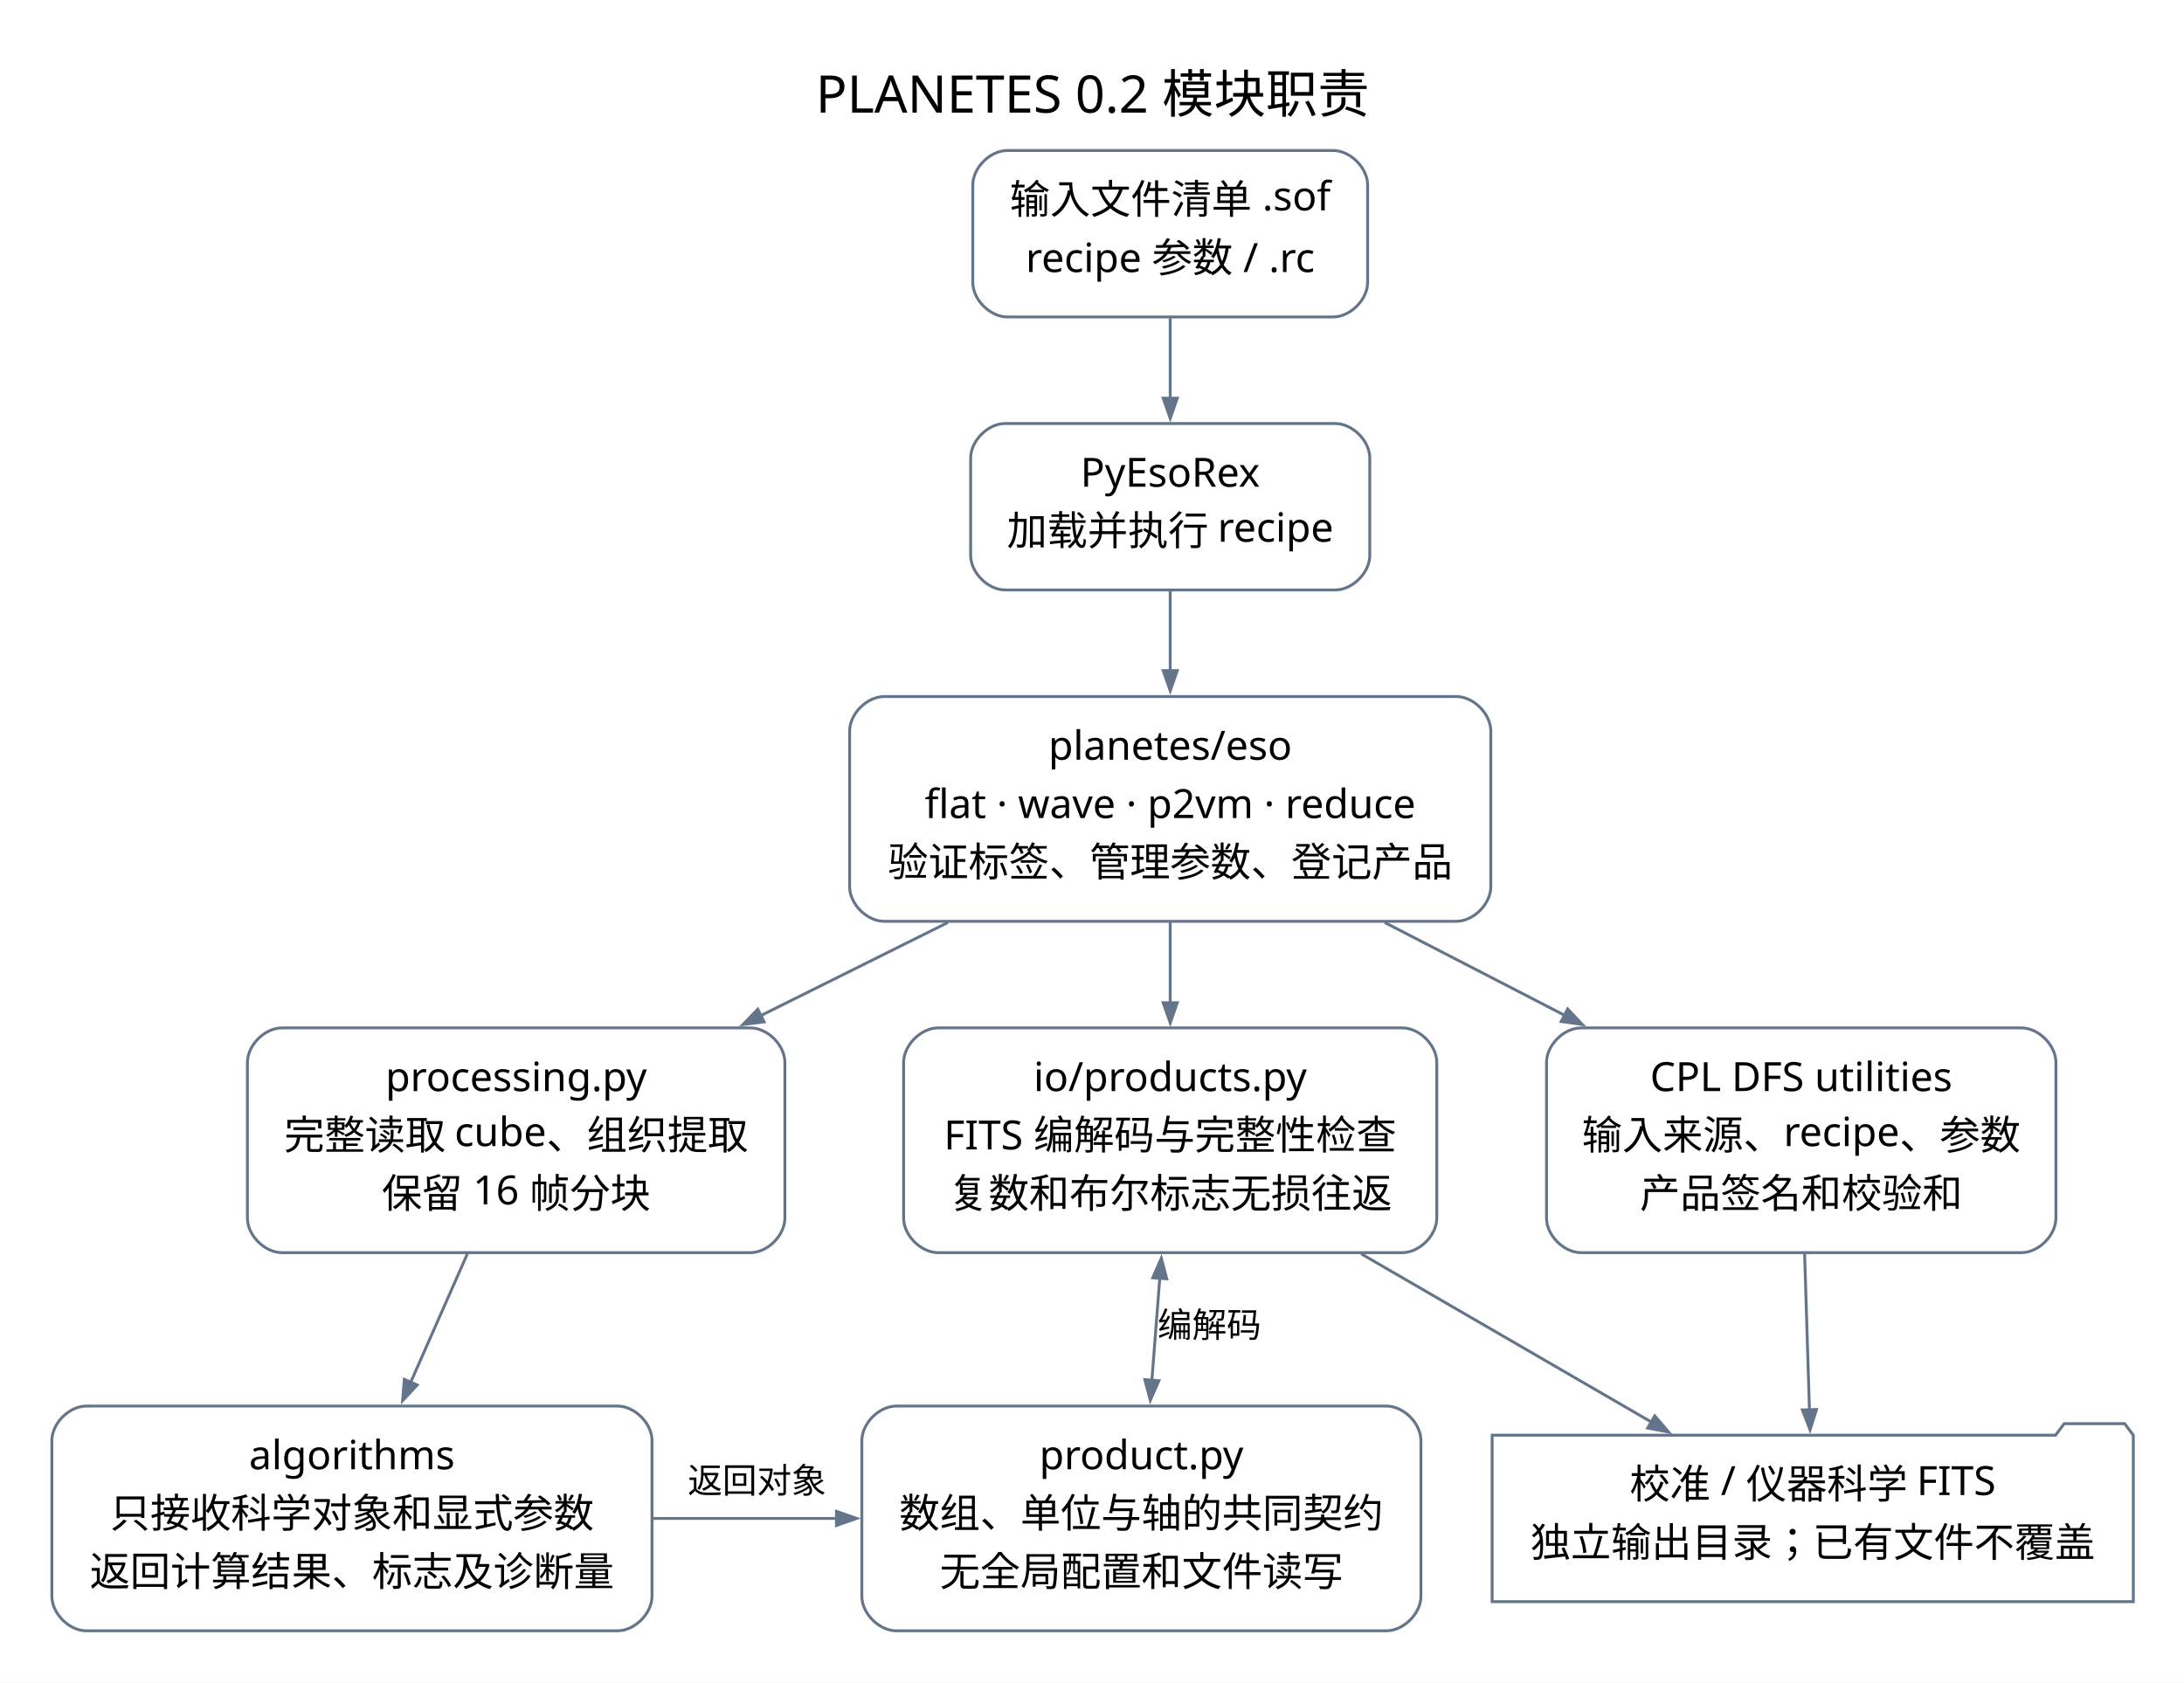
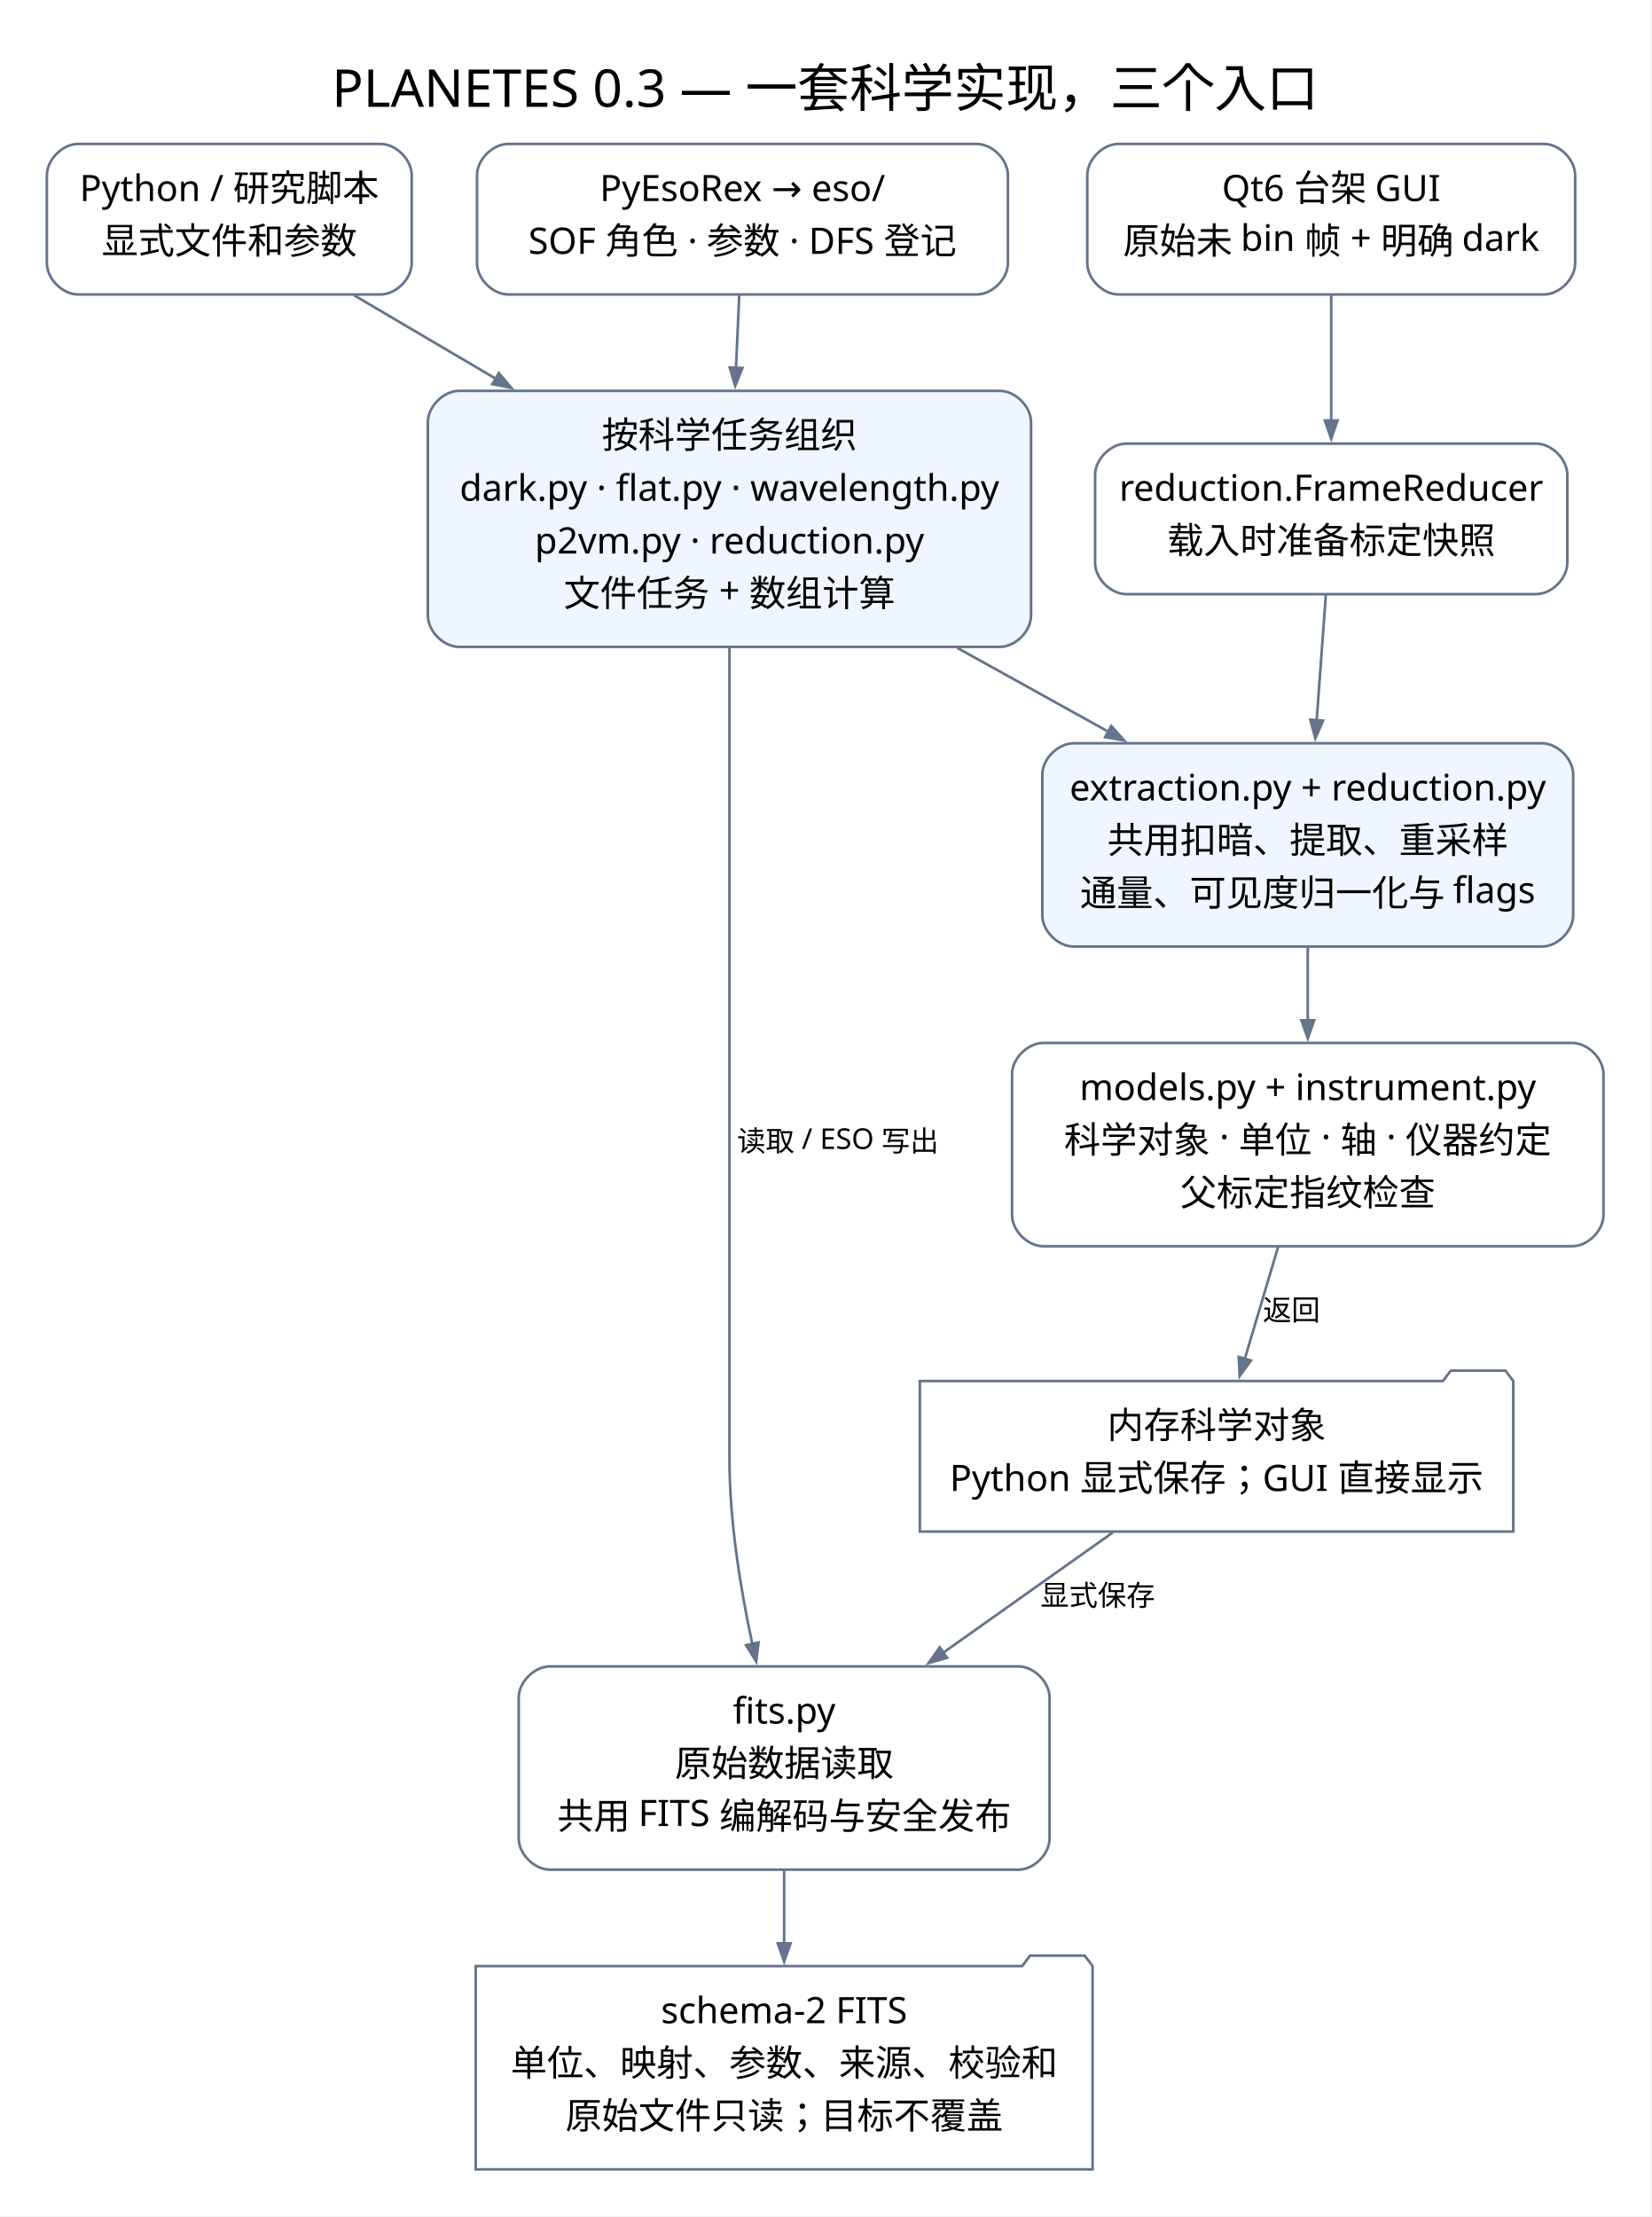
- <svg xmlns="http://www.w3.org/2000/svg" width="758pt" height="584pt" viewBox="0.00 0.00 758.00 584.00">
-   <g id="graph0" class="graph" transform="scale(1 1) rotate(0) translate(18 566.15)">
-     <polygon fill="white" stroke="none" points="-18,18 -18,-566.15 740.41,-566.15 740.41,18 -18,18" />
-     <text xml:space="preserve" text-anchor="middle" x="361.21" y="-527.05" font-family="PingFang SC" font-size="18.00">PLANETES 0.2 模块职责</text>
+ <svg xmlns="http://www.w3.org/2000/svg" width="634pt" height="851pt" viewBox="0.00 0.00 634.00 851.00">
+   <g id="graph0" class="graph" transform="scale(1 1) rotate(0) translate(18 832.71)">
+     <polygon fill="white" stroke="none" points="-18,18 -18,-832.71 615.54,-832.71 615.54,18 -18,18" />
+     <text xml:space="preserve" text-anchor="middle" x="298.77" y="-791.71" font-family="PingFang SC" font-size="20.00">PLANETES 0.3 — 一套科学实现，三个入口</text>
    <g id="node1" class="node">
-       <path fill="none" stroke="#64748b" d="M444.66,-513.9C444.66,-513.9 331.62,-513.9 331.62,-513.9 325.62,-513.9 319.62,-507.9 319.62,-501.9 319.62,-501.9 319.62,-468.12 319.62,-468.12 319.62,-462.12 325.62,-456.12 331.62,-456.12 331.62,-456.12 444.66,-456.12 444.66,-456.12 450.66,-456.12 456.66,-462.12 456.66,-468.12 456.66,-468.12 456.66,-501.9 456.66,-501.9 456.66,-507.9 450.66,-513.9 444.66,-513.9" />
-       <text xml:space="preserve" text-anchor="middle" x="388.14" y="-491.96" font-family="PingFang SC" font-size="14.00">输入文件清单 .sof</text>
-       <text xml:space="preserve" text-anchor="middle" x="388.14" y="-471.71" font-family="PingFang SC" font-size="14.00">recipe 参数 / .rc</text>
+       <path fill="none" stroke="#64748b" d="M128.04,-777.46C128.04,-777.46 12,-777.46 12,-777.46 6,-777.46 0,-771.46 0,-765.46 0,-765.46 0,-731.68 0,-731.68 0,-725.68 6,-719.68 12,-719.68 12,-719.68 128.04,-719.68 128.04,-719.68 134.04,-719.68 140.04,-725.68 140.04,-731.68 140.04,-731.68 140.04,-765.46 140.04,-765.46 140.04,-771.46 134.04,-777.46 128.04,-777.46" />
+       <text xml:space="preserve" text-anchor="middle" x="70.02" y="-755.52" font-family="PingFang SC" font-size="14.00">Python / 研究脚本</text>
+       <text xml:space="preserve" text-anchor="middle" x="70.02" y="-735.27" font-family="PingFang SC" font-size="14.00">显式文件和参数</text>
+     </g>
+     <g id="node4" class="node">
+       <path fill="#eff6ff" stroke="#64748b" d="M365.79,-682.68C365.79,-682.68 158.25,-682.68 158.25,-682.68 152.25,-682.68 146.25,-676.68 146.25,-670.68 146.25,-670.68 146.25,-596.4 146.25,-596.4 146.25,-590.4 152.25,-584.4 158.25,-584.4 158.25,-584.4 365.79,-584.4 365.79,-584.4 371.79,-584.4 377.79,-590.4 377.79,-596.4 377.79,-596.4 377.79,-670.68 377.79,-670.68 377.79,-676.68 371.79,-682.68 365.79,-682.68" />
+       <text xml:space="preserve" text-anchor="middle" x="262.02" y="-660.74" font-family="PingFang SC" font-size="14.00">按科学任务组织</text>
+       <text xml:space="preserve" text-anchor="middle" x="262.02" y="-640.49" font-family="PingFang SC" font-size="14.00">dark.py · flat.py · wavelength.py</text>
+       <text xml:space="preserve" text-anchor="middle" x="262.02" y="-620.24" font-family="PingFang SC" font-size="14.00">p2vm.py · reduction.py</text>
+       <text xml:space="preserve" text-anchor="middle" x="262.02" y="-599.99" font-family="PingFang SC" font-size="14.00">文件任务 + 数组计算</text>
+     </g>
+     <g id="edge1" class="edge">
+       <path fill="none" stroke="#64748b" d="M117.97,-719.34C134.59,-709.56 153.8,-698.25 172.66,-687.14" />
+       <polygon fill="#64748b" stroke="#64748b" points="173.5,-689.49 178.29,-683.83 171.01,-685.27 173.5,-689.49" />
    </g>
    <g id="node2" class="node">
-       <path fill="none" stroke="#64748b" d="M445.41,-419.12C445.41,-419.12 330.88,-419.12 330.88,-419.12 324.88,-419.12 318.88,-413.12 318.88,-407.12 318.88,-407.12 318.88,-373.34 318.88,-373.34 318.88,-367.34 324.88,-361.34 330.88,-361.34 330.88,-361.34 445.41,-361.34 445.41,-361.34 451.41,-361.34 457.41,-367.34 457.41,-373.34 457.41,-373.34 457.41,-407.12 457.41,-407.12 457.41,-413.12 451.41,-419.12 445.41,-419.12" />
-       <text xml:space="preserve" text-anchor="middle" x="388.14" y="-397.18" font-family="PingFang SC" font-size="14.00">PyEsoRex</text>
-       <text xml:space="preserve" text-anchor="middle" x="388.14" y="-376.93" font-family="PingFang SC" font-size="14.00">加载并执行 recipe</text>
+       <path fill="none" stroke="#64748b" d="M356.91,-777.46C356.91,-777.46 177.12,-777.46 177.12,-777.46 171.12,-777.46 165.12,-771.46 165.12,-765.46 165.12,-765.46 165.12,-731.68 165.12,-731.68 165.12,-725.68 171.12,-719.68 177.12,-719.68 177.12,-719.68 356.91,-719.68 356.91,-719.68 362.91,-719.68 368.91,-725.68 368.91,-731.68 368.91,-731.68 368.91,-765.46 368.91,-765.46 368.91,-771.46 362.91,-777.46 356.91,-777.46" />
+       <text xml:space="preserve" text-anchor="middle" x="267.02" y="-755.52" font-family="PingFang SC" font-size="14.00">PyEsoRex → eso/</text>
+       <text xml:space="preserve" text-anchor="middle" x="267.02" y="-735.27" font-family="PingFang SC" font-size="14.00">SOF 角色 · 参数 · DFS 登记</text>
    </g>
-     <g id="edge1" class="edge">
-       <path fill="none" stroke="#64748b" d="M388.14,-455.67C388.14,-446.86 388.14,-437.01 388.14,-427.73" />
-       <polygon fill="#64748b" stroke="#64748b" points="390.6,-427.91 388.15,-420.91 385.7,-427.91 390.6,-427.91" />
+     <g id="edge2" class="edge">
+       <path fill="none" stroke="#64748b" d="M265.77,-719.34C265.4,-710.84 264.97,-701.2 264.54,-691.53" />
+       <polygon fill="#64748b" stroke="#64748b" points="266.99,-691.46 264.23,-684.58 262.1,-691.68 266.99,-691.46" />
    </g>
    <g id="node3" class="node">
-       <path fill="none" stroke="#64748b" d="M487.41,-324.34C487.41,-324.34 288.88,-324.34 288.88,-324.34 282.88,-324.34 276.88,-318.34 276.88,-312.34 276.88,-312.34 276.88,-258.31 276.88,-258.31 276.88,-252.31 282.88,-246.31 288.88,-246.31 288.88,-246.31 487.41,-246.31 487.41,-246.31 493.41,-246.31 499.41,-252.31 499.41,-258.31 499.41,-258.31 499.41,-312.34 499.41,-312.34 499.41,-318.34 493.41,-324.34 487.41,-324.34" />
-       <text xml:space="preserve" text-anchor="middle" x="388.14" y="-302.4" font-family="PingFang SC" font-size="14.00">planetes/eso</text>
-       <text xml:space="preserve" text-anchor="middle" x="388.14" y="-282.15" font-family="PingFang SC" font-size="14.00">flat · wave · p2vm · reduce</text>
-       <text xml:space="preserve" text-anchor="middle" x="388.14" y="-261.9" font-family="PingFang SC" font-size="14.00">验证标签、管理参数、登记产品</text>
+       <path fill="none" stroke="#64748b" d="M574.66,-777.46C574.66,-777.46 411.38,-777.46 411.38,-777.46 405.38,-777.46 399.38,-771.46 399.38,-765.46 399.38,-765.46 399.38,-731.68 399.38,-731.68 399.38,-725.68 405.38,-719.68 411.38,-719.68 411.38,-719.68 574.66,-719.68 574.66,-719.68 580.66,-719.68 586.66,-725.68 586.66,-731.68 586.66,-731.68 586.66,-765.46 586.66,-765.46 586.66,-771.46 580.66,-777.46 574.66,-777.46" />
+       <text xml:space="preserve" text-anchor="middle" x="493.02" y="-755.52" font-family="PingFang SC" font-size="14.00">Qt6 台架 GUI</text>
+       <text xml:space="preserve" text-anchor="middle" x="493.02" y="-735.27" font-family="PingFang SC" font-size="14.00">原始未 bin 帧 + 明确 dark</text>
    </g>
-     <g id="edge2" class="edge">
-       <path fill="none" stroke="#64748b" d="M388.14,-361.11C388.14,-352.46 388.14,-342.69 388.14,-333.13" />
-       <polygon fill="#64748b" stroke="#64748b" points="390.6,-333.34 388.15,-326.34 385.7,-333.34 390.6,-333.34" />
-     </g>
-     <g id="node4" class="node">
-       <path fill="none" stroke="#64748b" d="M242.41,-209.31C242.41,-209.31 79.88,-209.31 79.88,-209.31 73.88,-209.31 67.87,-203.31 67.87,-197.31 67.87,-197.31 67.87,-143.28 67.87,-143.28 67.87,-137.28 73.87,-131.28 79.87,-131.28 79.87,-131.28 242.41,-131.28 242.41,-131.28 248.41,-131.28 254.41,-137.28 254.41,-143.28 254.41,-143.28 254.41,-197.31 254.41,-197.31 254.41,-203.31 248.41,-209.31 242.41,-209.31" />
-       <text xml:space="preserve" text-anchor="middle" x="161.14" y="-187.37" font-family="PingFang SC" font-size="14.00">processing.py</text>
-       <text xml:space="preserve" text-anchor="middle" x="161.14" y="-167.12" font-family="PingFang SC" font-size="14.00">完整读取 cube、组织提取</text>
-       <text xml:space="preserve" text-anchor="middle" x="161.14" y="-146.87" font-family="PingFang SC" font-size="14.00">保留 16 帧分块</text>
+     <g id="node5" class="node">
+       <path fill="none" stroke="#64748b" d="M571.66,-662.43C571.66,-662.43 414.38,-662.43 414.38,-662.43 408.38,-662.43 402.38,-656.43 402.38,-650.43 402.38,-650.43 402.38,-616.65 402.38,-616.65 402.38,-610.65 408.38,-604.65 414.38,-604.65 414.38,-604.65 571.66,-604.65 571.66,-604.65 577.66,-604.65 583.66,-610.65 583.66,-616.65 583.66,-616.65 583.66,-650.43 583.66,-650.43 583.66,-656.43 577.66,-662.43 571.66,-662.43" />
+       <text xml:space="preserve" text-anchor="middle" x="493.02" y="-640.49" font-family="PingFang SC" font-size="14.00">reduction.FrameReducer</text>
+       <text xml:space="preserve" text-anchor="middle" x="493.02" y="-620.24" font-family="PingFang SC" font-size="14.00">载入时准备标定快照</text>
    </g>
    <g id="edge3" class="edge">
-       <path fill="none" stroke="#64748b" d="M310.98,-245.9C290.05,-235.48 267.28,-224.14 245.96,-213.53" />
-       <polygon fill="#64748b" stroke="#64748b" points="247.2,-211.41 239.84,-210.48 245.01,-215.79 247.2,-211.41" />
+       <path fill="none" stroke="#64748b" d="M493.02,-719.34C493.02,-704.77 493.02,-686.83 493.02,-671.21" />
+       <polygon fill="#64748b" stroke="#64748b" points="495.47,-671.32 493.02,-664.32 490.57,-671.32 495.47,-671.32" />
+     </g>
+     <g id="node6" class="node">
+       <path fill="#eff6ff" stroke="#64748b" d="M573.91,-547.4C573.91,-547.4 394.12,-547.4 394.12,-547.4 388.12,-547.4 382.12,-541.4 382.12,-535.4 382.12,-535.4 382.12,-481.37 382.12,-481.37 382.12,-475.37 388.12,-469.37 394.12,-469.37 394.12,-469.37 573.91,-469.37 573.91,-469.37 579.91,-469.37 585.91,-475.37 585.91,-481.37 585.91,-481.37 585.91,-535.4 585.91,-535.4 585.91,-541.4 579.91,-547.4 573.91,-547.4" />
+       <text xml:space="preserve" text-anchor="middle" x="484.02" y="-525.46" font-family="PingFang SC" font-size="14.00">extraction.py + reduction.py</text>
+       <text xml:space="preserve" text-anchor="middle" x="484.02" y="-505.21" font-family="PingFang SC" font-size="14.00">共用扣暗、提取、重采样</text>
+       <text xml:space="preserve" text-anchor="middle" x="484.02" y="-484.96" font-family="PingFang SC" font-size="14.00">通量、可见度归一化与 flags</text>
+     </g>
+     <g id="edge4" class="edge">
+       <path fill="none" stroke="#64748b" d="M349.44,-584.04C368.62,-573.41 388.77,-562.22 407.48,-551.84" />
+       <polygon fill="#64748b" stroke="#64748b" points="408.59,-554.03 413.53,-548.49 406.22,-549.75 408.59,-554.03" />
+     </g>
+     <g id="node8" class="node">
+       <path fill="none" stroke="#64748b" d="M372.91,-193.06C372.91,-193.06 193.12,-193.06 193.12,-193.06 187.12,-193.06 181.12,-187.06 181.12,-181.06 181.12,-181.06 181.12,-127.03 181.12,-127.03 181.12,-121.03 187.12,-115.03 193.12,-115.03 193.12,-115.03 372.91,-115.03 372.91,-115.03 378.91,-115.03 384.91,-121.03 384.91,-127.03 384.91,-127.03 384.91,-181.06 384.91,-181.06 384.91,-187.06 378.91,-193.06 372.91,-193.06" />
+       <text xml:space="preserve" text-anchor="middle" x="283.02" y="-171.12" font-family="PingFang SC" font-size="14.00">fits.py</text>
+       <text xml:space="preserve" text-anchor="middle" x="283.02" y="-150.87" font-family="PingFang SC" font-size="14.00">原始数据读取</text>
+       <text xml:space="preserve" text-anchor="middle" x="283.02" y="-130.62" font-family="PingFang SC" font-size="14.00">共用 FITS 编解码与安全发布</text>
+     </g>
+     <g id="edge6" class="edge">
+       <path fill="none" stroke="#64748b" d="M262.02,-583.99C262.02,-561.32 262.02,-533.97 262.02,-509.38 262.02,-509.38 262.02,-509.38 262.02,-272.7 262.02,-249.07 266.18,-223.18 270.79,-201.72" />
+       <polygon fill="#64748b" stroke="#64748b" points="273.18,-202.26 272.31,-194.9 268.4,-201.2 273.18,-202.26" />
+       <text xml:space="preserve" text-anchor="middle" x="303.64" y="-390.78" font-family="PingFang SC" font-size="11.00">读取 / ESO 写出</text>
+     </g>
+     <g id="edge5" class="edge">
+       <path fill="none" stroke="#64748b" d="M490.96,-604.29C489.91,-590.01 488.62,-572.32 487.43,-556.1" />
+       <polygon fill="#64748b" stroke="#64748b" points="489.89,-556.09 486.94,-549.28 485,-556.44 489.89,-556.09" />
    </g>
    <g id="node7" class="node">
-       <path fill="none" stroke="#64748b" d="M468.66,-209.31C468.66,-209.31 307.62,-209.31 307.62,-209.31 301.62,-209.31 295.62,-203.31 295.62,-197.31 295.62,-197.31 295.62,-143.28 295.62,-143.28 295.62,-137.28 301.62,-131.28 307.62,-131.28 307.62,-131.28 468.66,-131.28 468.66,-131.28 474.66,-131.28 480.66,-137.28 480.66,-143.28 480.66,-143.28 480.66,-197.31 480.66,-197.31 480.66,-203.31 474.66,-209.31 468.66,-209.31" />
-       <text xml:space="preserve" text-anchor="middle" x="388.14" y="-187.37" font-family="PingFang SC" font-size="14.00">io/products.py</text>
-       <text xml:space="preserve" text-anchor="middle" x="388.14" y="-167.12" font-family="PingFang SC" font-size="14.00">FITS 编解码与完整性检查</text>
-       <text xml:space="preserve" text-anchor="middle" x="388.14" y="-146.87" font-family="PingFang SC" font-size="14.00">复数和布尔标志无损往返</text>
-     </g>
-     <g id="edge5" class="edge">
-       <path fill="none" stroke="#64748b" d="M388.14,-246.06C388.14,-237.04 388.14,-227.32 388.14,-217.97" />
-       <polygon fill="#64748b" stroke="#64748b" points="390.6,-218.04 388.15,-211.04 385.7,-218.04 390.6,-218.04" />
-     </g>
-     <g id="node8" class="node">
-       <path fill="none" stroke="#64748b" d="M683.54,-209.31C683.54,-209.31 530.75,-209.31 530.75,-209.31 524.75,-209.31 518.75,-203.31 518.75,-197.31 518.75,-197.31 518.75,-143.28 518.75,-143.28 518.75,-137.28 524.75,-131.28 530.75,-131.28 530.75,-131.28 683.54,-131.28 683.54,-131.28 689.54,-131.28 695.54,-137.28 695.54,-143.28 695.54,-143.28 695.54,-197.31 695.54,-197.31 695.54,-203.31 689.54,-209.31 683.54,-209.31" />
-       <text xml:space="preserve" text-anchor="middle" x="607.14" y="-187.37" font-family="PingFang SC" font-size="14.00">CPL DFS utilities</text>
-       <text xml:space="preserve" text-anchor="middle" x="607.14" y="-167.12" font-family="PingFang SC" font-size="14.00">输入来源、recipe、参数</text>
-       <text xml:space="preserve" text-anchor="middle" x="607.14" y="-146.87" font-family="PingFang SC" font-size="14.00">产品签名和校验和</text>
-     </g>
-     <g id="edge6" class="edge">
-       <path fill="none" stroke="#64748b" d="M462.59,-245.9C482.69,-235.53 504.55,-224.24 525.05,-213.67" />
-       <polygon fill="#64748b" stroke="#64748b" points="526.09,-215.89 531.18,-210.5 523.84,-211.53 526.09,-215.89" />
-     </g>
-     <g id="node5" class="node">
-       <path fill="none" stroke="#64748b" d="M196.29,-78.03C196.29,-78.03 12,-78.03 12,-78.03 6,-78.03 0,-72.03 0,-66.03 0,-66.03 0,-12 0,-12 0,-6 6,0 12,0 12,0 196.29,0 196.29,0 202.29,0 208.29,-6 208.29,-12 208.29,-12 208.29,-66.03 208.29,-66.03 208.29,-72.03 202.29,-78.03 196.29,-78.03" />
-       <text xml:space="preserve" text-anchor="middle" x="104.14" y="-56.09" font-family="PingFang SC" font-size="14.00">algorithms</text>
-       <text xml:space="preserve" text-anchor="middle" x="104.14" y="-35.84" font-family="PingFang SC" font-size="14.00">只接收科学对象和显式参数</text>
-       <text xml:space="preserve" text-anchor="middle" x="104.14" y="-15.59" font-family="PingFang SC" font-size="14.00">返回计算结果、标志及诊断量</text>
-     </g>
-     <g id="edge4" class="edge">
-       <path fill="none" stroke="#64748b" d="M144.2,-130.86C137.99,-116.79 130.91,-100.72 124.44,-86.05" />
-       <polygon fill="#64748b" stroke="#64748b" points="126.8,-85.33 121.74,-79.91 122.32,-87.31 126.8,-85.33" />
-     </g>
-     <g id="node6" class="node">
-       <path fill="none" stroke="#64748b" d="M463.16,-78.03C463.16,-78.03 293.12,-78.03 293.12,-78.03 287.12,-78.03 281.12,-72.03 281.12,-66.03 281.12,-66.03 281.12,-12 281.12,-12 281.12,-6 287.12,0 293.12,0 293.12,0 463.16,0 463.16,0 469.16,0 475.16,-6 475.16,-12 475.16,-12 475.16,-66.03 475.16,-66.03 475.16,-72.03 469.16,-78.03 463.16,-78.03" />
-       <text xml:space="preserve" text-anchor="middle" x="378.14" y="-56.09" font-family="PingFang SC" font-size="14.00">product.py</text>
-       <text xml:space="preserve" text-anchor="middle" x="378.14" y="-35.84" font-family="PingFang SC" font-size="14.00">数组、单位与轴的共同契约</text>
-       <text xml:space="preserve" text-anchor="middle" x="378.14" y="-15.59" font-family="PingFang SC" font-size="14.00">无全局配置和文件读写</text>
+       <path fill="none" stroke="#64748b" d="M585.54,-432.37C585.54,-432.37 382.5,-432.37 382.5,-432.37 376.5,-432.37 370.5,-426.37 370.5,-420.37 370.5,-420.37 370.5,-366.34 370.5,-366.34 370.5,-360.34 376.5,-354.34 382.5,-354.34 382.5,-354.34 585.54,-354.34 585.54,-354.34 591.54,-354.34 597.54,-360.34 597.54,-366.34 597.54,-366.34 597.54,-420.37 597.54,-420.37 597.54,-426.37 591.54,-432.37 585.54,-432.37" />
+       <text xml:space="preserve" text-anchor="middle" x="484.02" y="-410.43" font-family="PingFang SC" font-size="14.00">models.py + instrument.py</text>
+       <text xml:space="preserve" text-anchor="middle" x="484.02" y="-390.18" font-family="PingFang SC" font-size="14.00">科学对象 · 单位 · 轴 · 仪器约定</text>
+       <text xml:space="preserve" text-anchor="middle" x="484.02" y="-369.93" font-family="PingFang SC" font-size="14.00">父标定指纹检查</text>
    </g>
    <g id="edge7" class="edge">
-       <path fill="none" stroke="#64748b" d="M208.51,-39.02C229.48,-39.02 251.52,-39.02 272.52,-39.02" />
-       <polygon fill="#64748b" stroke="#64748b" points="272.31,-41.47 279.31,-39.02 272.31,-36.57 272.31,-41.47" />
-       <text xml:space="preserve" text-anchor="middle" x="244.71" y="-47.87" font-family="PingFang SC" font-size="12.00">返回对象</text>
+       <path fill="none" stroke="#64748b" d="M484.02,-469.12C484.02,-460.1 484.02,-450.38 484.02,-441.03" />
+       <polygon fill="#64748b" stroke="#64748b" points="486.47,-441.1 484.02,-434.1 481.57,-441.1 486.47,-441.1" />
+     </g>
+     <g id="node9" class="node">
+       <polygon fill="none" stroke="#64748b" points="562.91,-302.59 559.91,-306.59 538.91,-306.59 535.91,-302.59 335.12,-302.59 335.12,-244.81 562.91,-244.81 562.91,-302.59" />
+       <text xml:space="preserve" text-anchor="middle" x="449.02" y="-280.65" font-family="PingFang SC" font-size="14.00">内存科学对象</text>
+       <text xml:space="preserve" text-anchor="middle" x="449.02" y="-260.4" font-family="PingFang SC" font-size="14.00">Python 显式保存；GUI 直接显示</text>
    </g>
    <g id="edge8" class="edge">
-       <path fill="none" stroke="#64748b" d="M384.53,-122.53C383.63,-110.9 382.66,-98.45 381.77,-86.82" />
-       <polygon fill="#64748b" stroke="#64748b" points="382.07,-122.56 385.06,-129.35 386.96,-122.18 382.07,-122.56" />
-       <polygon fill="#64748b" stroke="#64748b" points="384.22,-86.83 381.24,-80.04 379.34,-87.21 384.22,-86.83" />
-       <text xml:space="preserve" text-anchor="middle" x="401.74" y="-101.88" font-family="PingFang SC" font-size="12.00">编解码</text>
+       <path fill="none" stroke="#64748b" d="M472.66,-354.16C468.52,-340.25 463.86,-324.57 459.77,-310.85" />
+       <polygon fill="#64748b" stroke="#64748b" points="462.22,-310.48 457.88,-304.47 457.52,-311.88 462.22,-310.48" />
+       <text xml:space="preserve" text-anchor="middle" x="477.77" y="-325.89" font-family="PingFang SC" font-size="11.00">返回</text>
    </g>
-     <g id="node9" class="node">
-       <polygon fill="none" stroke="#64748b" points="722.41,-67.91 719.41,-71.91 698.41,-71.91 695.41,-67.91 499.88,-67.91 499.88,-10.12 722.41,-10.12 722.41,-67.91" />
-       <text xml:space="preserve" text-anchor="middle" x="611.14" y="-45.97" font-family="PingFang SC" font-size="14.00">校准 / 仪器科学 FITS</text>
-       <text xml:space="preserve" text-anchor="middle" x="611.14" y="-25.71" font-family="PingFang SC" font-size="14.00">独立输出目录；已有文件不覆盖</text>
+     <g id="node10" class="node">
+       <polygon fill="none" stroke="#64748b" points="401.41,-78.03 398.41,-82.03 377.41,-82.03 374.41,-78.03 164.62,-78.03 164.62,0 401.41,0 401.41,-78.03" />
+       <text xml:space="preserve" text-anchor="middle" x="283.02" y="-56.09" font-family="PingFang SC" font-size="14.00">schema-2 FITS</text>
+       <text xml:space="preserve" text-anchor="middle" x="283.02" y="-35.84" font-family="PingFang SC" font-size="14.00">单位、映射、参数、来源、校验和</text>
+       <text xml:space="preserve" text-anchor="middle" x="283.02" y="-15.59" font-family="PingFang SC" font-size="14.00">原始文件只读；目标不覆盖</text>
+     </g>
+     <g id="edge10" class="edge">
+       <path fill="none" stroke="#64748b" d="M283.02,-114.78C283.02,-105.76 283.02,-96.04 283.02,-86.69" />
+       <polygon fill="#64748b" stroke="#64748b" points="285.47,-86.76 283.02,-79.76 280.57,-86.76 285.47,-86.76" />
    </g>
    <g id="edge9" class="edge">
-       <path fill="none" stroke="#64748b" d="M454.45,-130.86C486.54,-112.25 524.65,-90.16 555.24,-72.42" />
-       <polygon fill="#64748b" stroke="#64748b" points="556.31,-74.63 561.14,-69 553.86,-70.4 556.31,-74.63" />
-     </g>
-     <g id="edge10" class="edge">
-       <path fill="none" stroke="#64748b" d="M608.33,-130.86C608.87,-113.59 609.5,-93.31 610.02,-76.3" />
-       <polygon fill="#64748b" stroke="#64748b" points="612.46,-76.83 610.22,-69.76 607.56,-76.68 612.46,-76.83" />
+       <path fill="none" stroke="#64748b" d="M409.26,-244.52C389.7,-230.66 365.7,-213.64 343.89,-198.19" />
+       <polygon fill="#64748b" stroke="#64748b" points="345.57,-196.37 338.44,-194.32 342.73,-200.37 345.57,-196.37" />
+       <text xml:space="preserve" text-anchor="middle" x="403.39" y="-216.36" font-family="PingFang SC" font-size="11.00">显式保存</text>
    </g>
  </g>
</svg>
